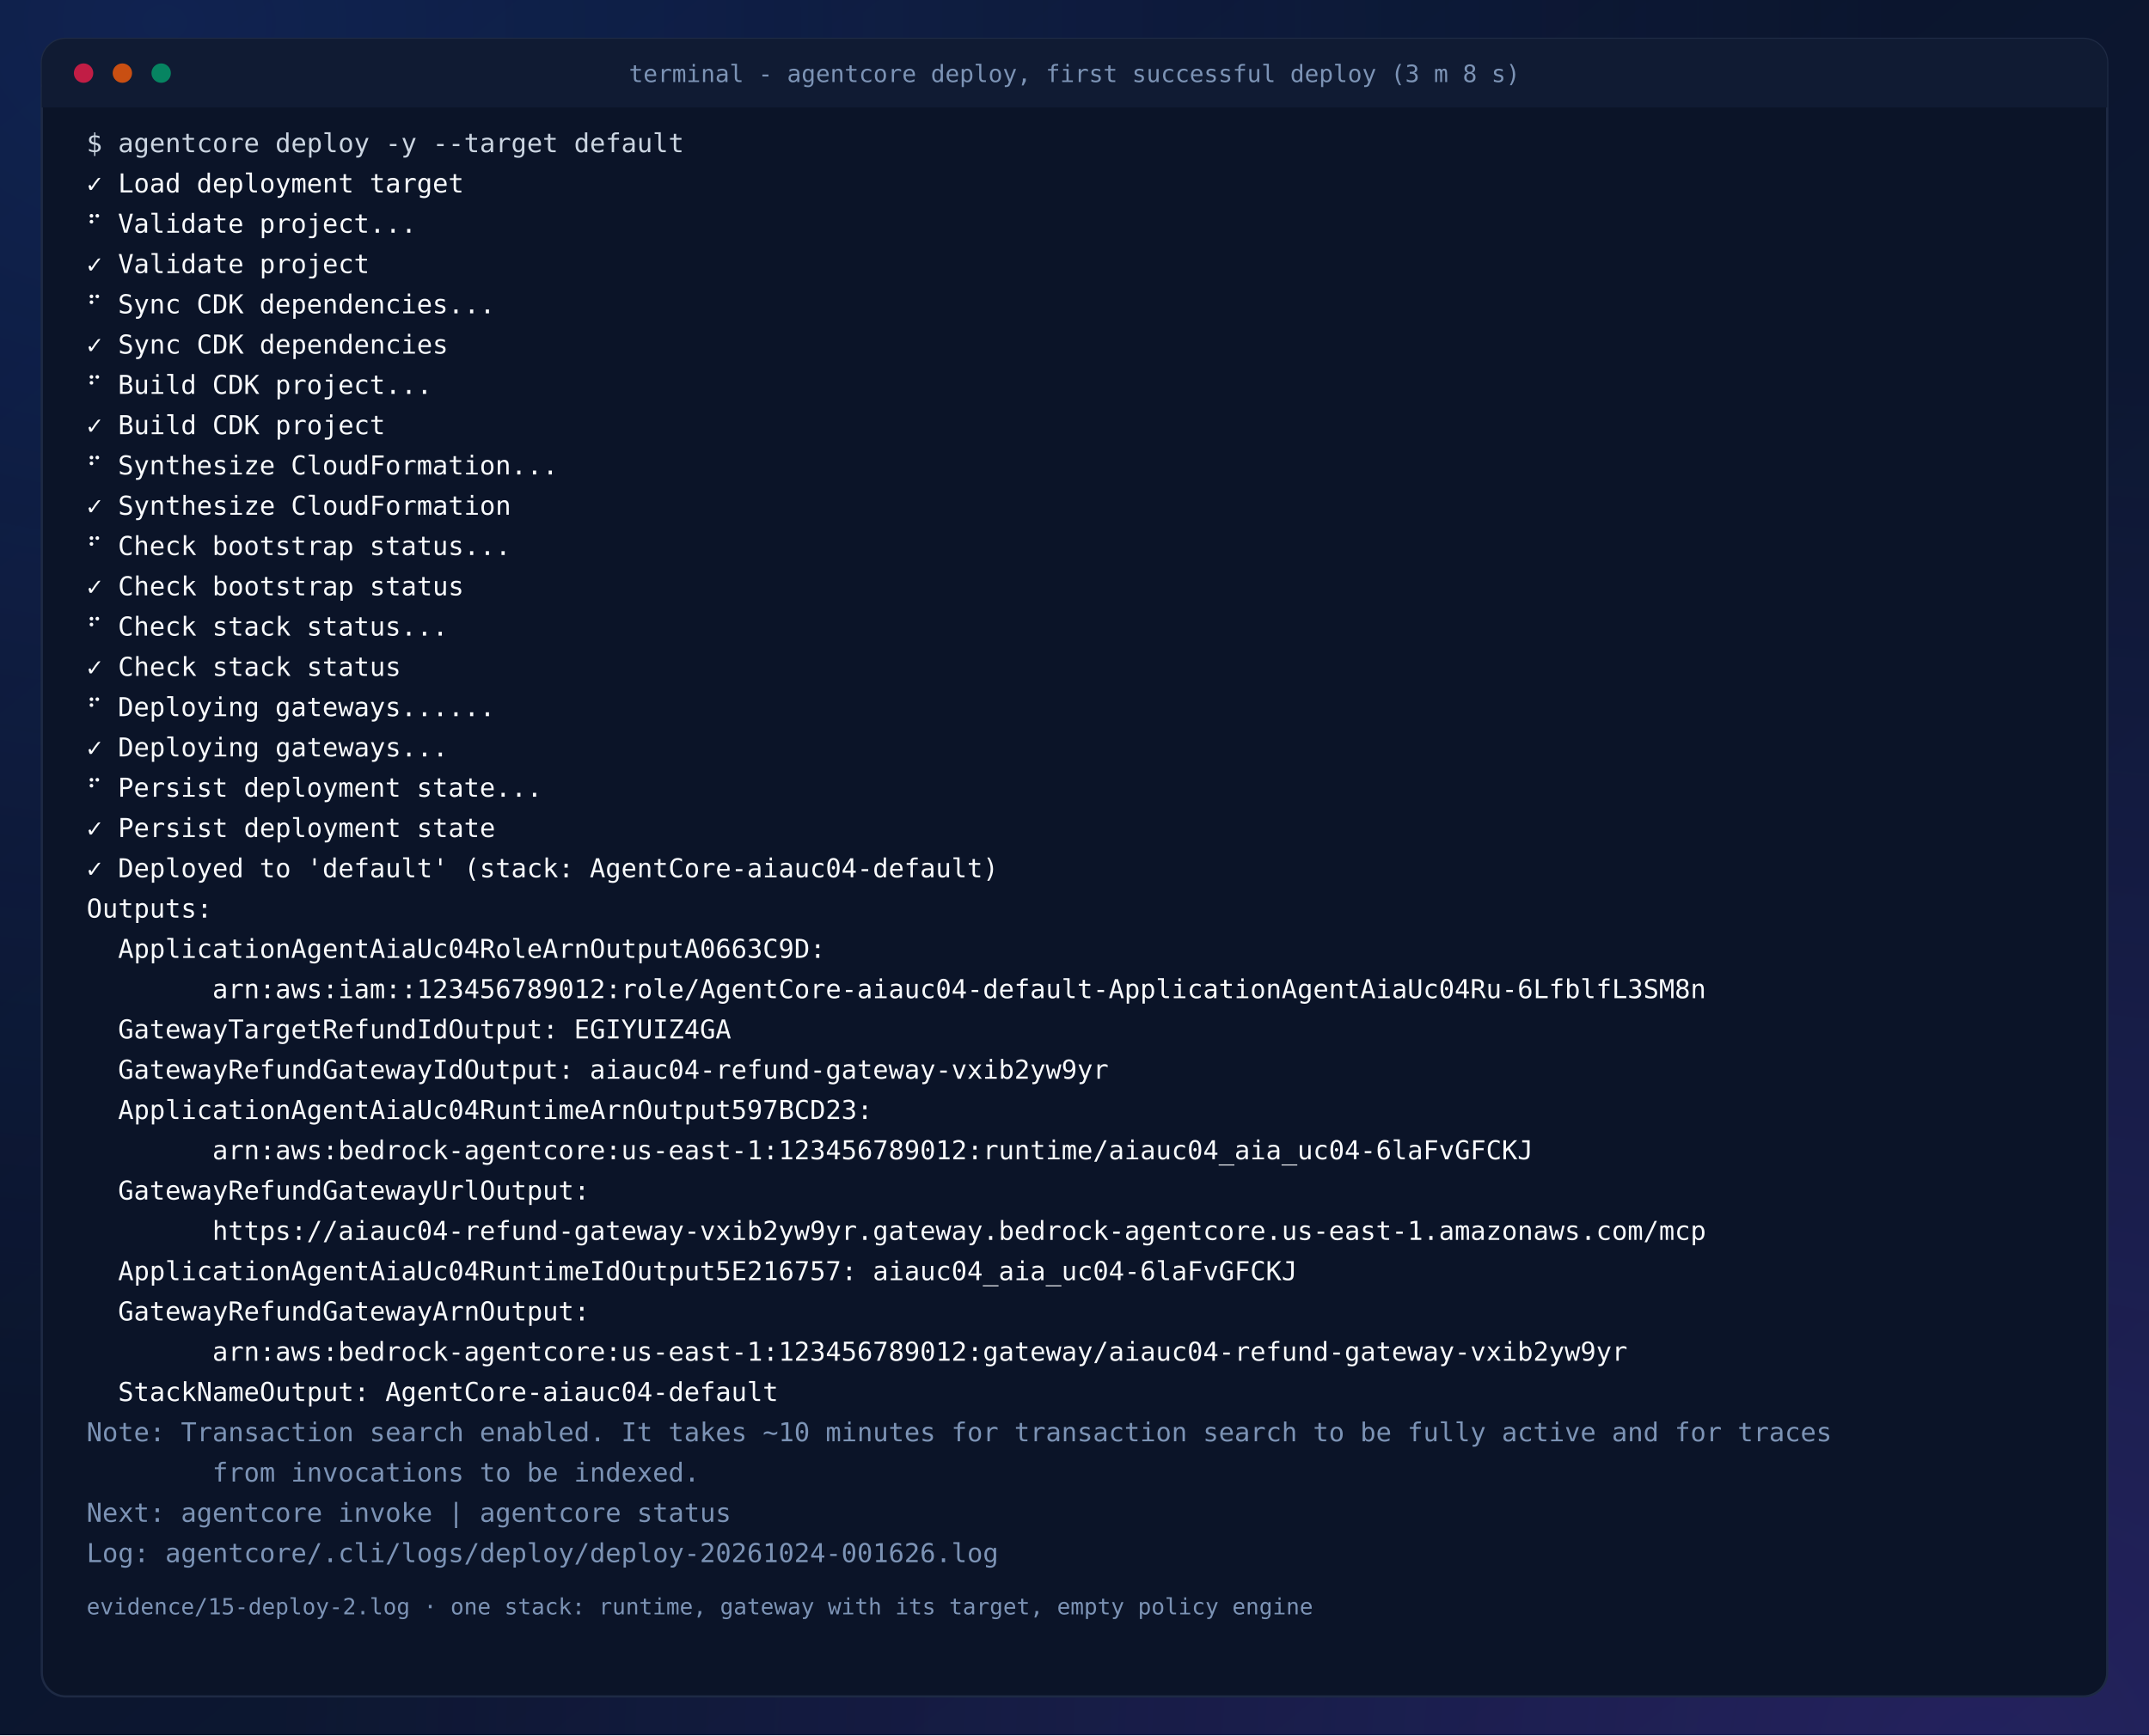
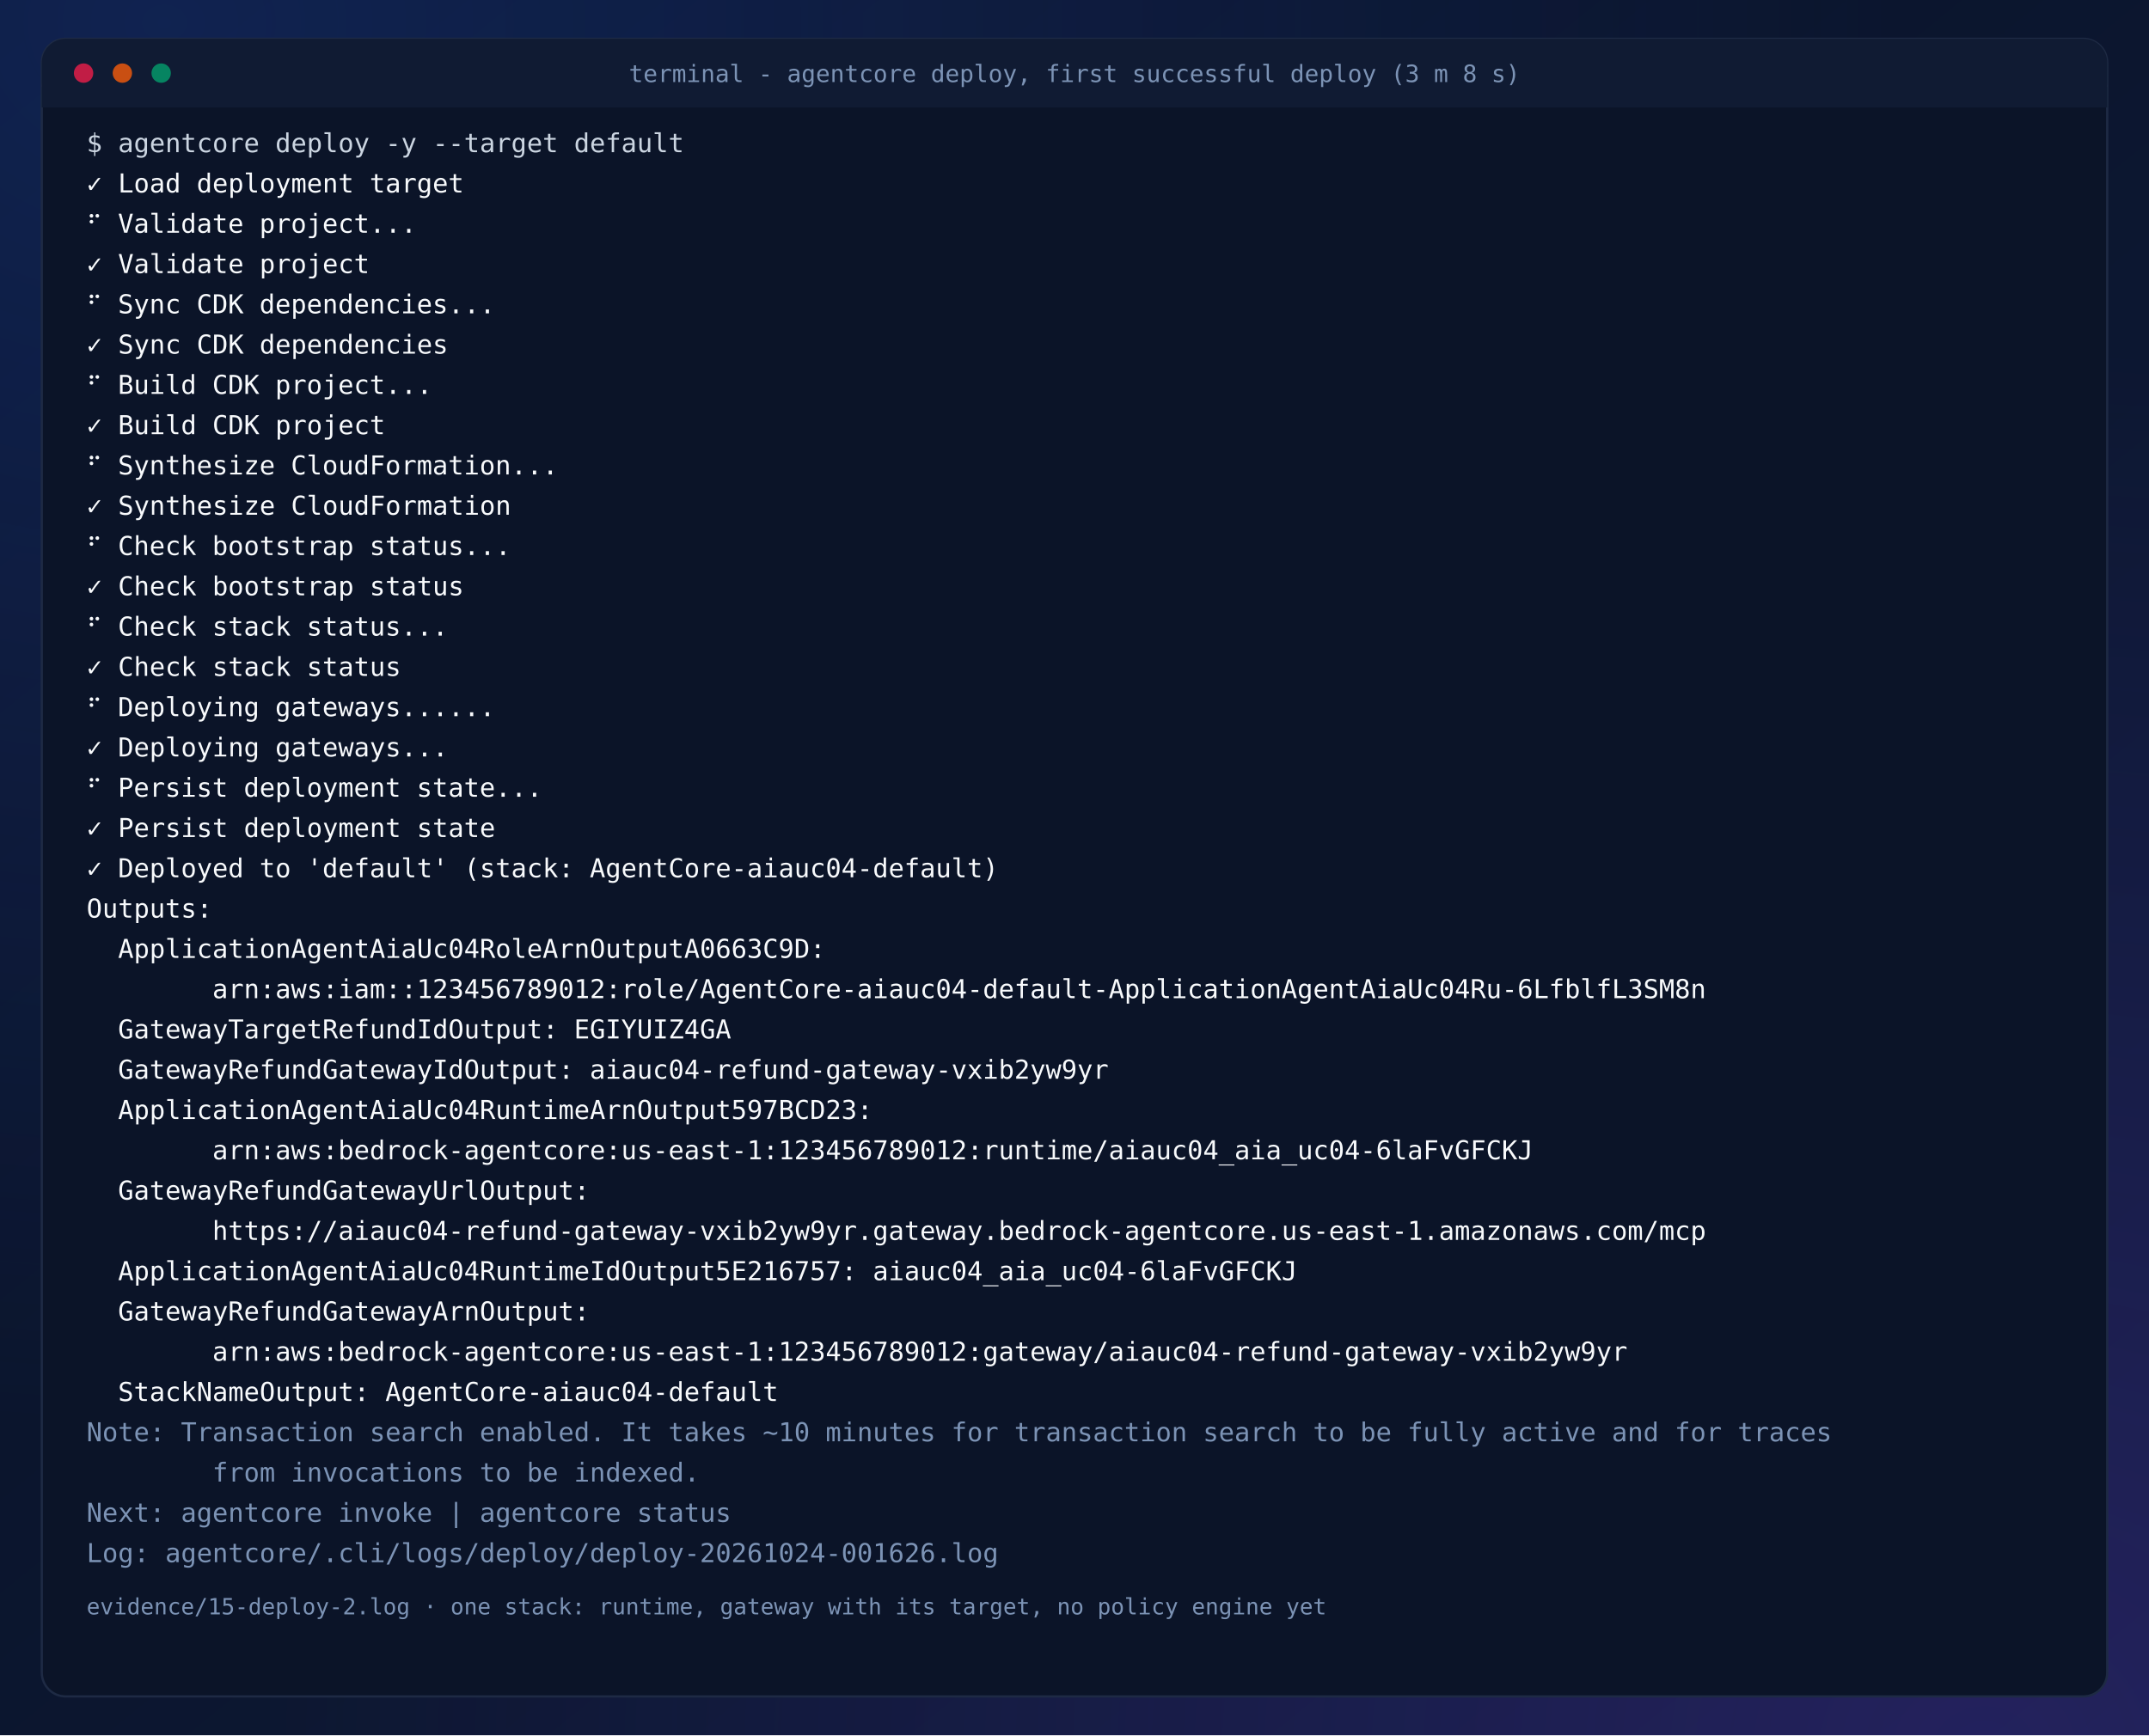
<svg xmlns="http://www.w3.org/2000/svg" viewBox="0 0 1440 1163" width="1440" height="1163" role="img">
  <defs>
    <linearGradient id="bg" x1="0" y1="0" x2="1" y2="1">
      <stop offset="0" stop-color="#0a1024" />
      <stop offset="1" stop-color="#0d1c3a" />
    </linearGradient>
    <radialGradient id="g1" cx="0.08" cy="0.02" r="0.8">
      <stop offset="0" stop-color="#2563eb" stop-opacity="0.22" />
      <stop offset="1" stop-color="#2563eb" stop-opacity="0" />
    </radialGradient>
    <radialGradient id="g2" cx="0.92" cy="1.0" r="0.8">
      <stop offset="0" stop-color="#7c3aed" stop-opacity="0.20" />
      <stop offset="1" stop-color="#7c3aed" stop-opacity="0" />
    </radialGradient>
  </defs>
  <rect width="1440" height="1163" fill="url(#bg)" />
  <rect width="1440" height="1163" fill="url(#g1)" />
  <rect width="1440" height="1163" fill="url(#g2)" />
  <rect x="28" y="26" width="1384" height="1111" rx="16" fill="#0b1428" stroke="#1e2a44" stroke-width="1.5" />
  <rect x="28" y="26" width="1384" height="46" rx="16" fill="#101b33" />
  <rect x="28" y="58" width="1384" height="14" fill="#101b33" />
  <circle cx="56" cy="49" r="6.5" fill="#e11d48" opacity="0.85" />
  <circle cx="82" cy="49" r="6.5" fill="#ea580c" opacity="0.85" />
  <circle cx="108" cy="49" r="6.5" fill="#059669" opacity="0.85" />
  <text x="720" y="55" font-family="ui-monospace, SFMono-Regular, Menlo, Consolas, monospace" font-size="16" fill="#7c93b5" text-anchor="middle">terminal - agentcore deploy, first successful deploy (3 m 8 s)</text>
  <text x="58" y="102" font-family="ui-monospace, SFMono-Regular, Menlo, Consolas, monospace" font-size="17.5" fill="#cbd5e1" xml:space="preserve">$ agentcore deploy -y --target default</text>
  <text x="58" y="129" font-family="ui-monospace, SFMono-Regular, Menlo, Consolas, monospace" font-size="17.5" fill="#f8fafc" xml:space="preserve">✓ Load deployment target</text>
  <text x="58" y="156" font-family="ui-monospace, SFMono-Regular, Menlo, Consolas, monospace" font-size="17.5" fill="#f8fafc" xml:space="preserve">⠋ Validate project...</text>
  <text x="58" y="183" font-family="ui-monospace, SFMono-Regular, Menlo, Consolas, monospace" font-size="17.5" fill="#f8fafc" xml:space="preserve">✓ Validate project</text>
  <text x="58" y="210" font-family="ui-monospace, SFMono-Regular, Menlo, Consolas, monospace" font-size="17.5" fill="#f8fafc" xml:space="preserve">⠋ Sync CDK dependencies...</text>
  <text x="58" y="237" font-family="ui-monospace, SFMono-Regular, Menlo, Consolas, monospace" font-size="17.5" fill="#f8fafc" xml:space="preserve">✓ Sync CDK dependencies</text>
  <text x="58" y="264" font-family="ui-monospace, SFMono-Regular, Menlo, Consolas, monospace" font-size="17.5" fill="#f8fafc" xml:space="preserve">⠋ Build CDK project...</text>
  <text x="58" y="291" font-family="ui-monospace, SFMono-Regular, Menlo, Consolas, monospace" font-size="17.5" fill="#f8fafc" xml:space="preserve">✓ Build CDK project</text>
  <text x="58" y="318" font-family="ui-monospace, SFMono-Regular, Menlo, Consolas, monospace" font-size="17.5" fill="#f8fafc" xml:space="preserve">⠋ Synthesize CloudFormation...</text>
  <text x="58" y="345" font-family="ui-monospace, SFMono-Regular, Menlo, Consolas, monospace" font-size="17.5" fill="#f8fafc" xml:space="preserve">✓ Synthesize CloudFormation</text>
  <text x="58" y="372" font-family="ui-monospace, SFMono-Regular, Menlo, Consolas, monospace" font-size="17.5" fill="#f8fafc" xml:space="preserve">⠋ Check bootstrap status...</text>
  <text x="58" y="399" font-family="ui-monospace, SFMono-Regular, Menlo, Consolas, monospace" font-size="17.5" fill="#f8fafc" xml:space="preserve">✓ Check bootstrap status</text>
  <text x="58" y="426" font-family="ui-monospace, SFMono-Regular, Menlo, Consolas, monospace" font-size="17.5" fill="#f8fafc" xml:space="preserve">⠋ Check stack status...</text>
  <text x="58" y="453" font-family="ui-monospace, SFMono-Regular, Menlo, Consolas, monospace" font-size="17.5" fill="#f8fafc" xml:space="preserve">✓ Check stack status</text>
  <text x="58" y="480" font-family="ui-monospace, SFMono-Regular, Menlo, Consolas, monospace" font-size="17.5" fill="#f8fafc" xml:space="preserve">⠋ Deploying gateways......</text>
  <text x="58" y="507" font-family="ui-monospace, SFMono-Regular, Menlo, Consolas, monospace" font-size="17.5" fill="#f8fafc" xml:space="preserve">✓ Deploying gateways...</text>
  <text x="58" y="534" font-family="ui-monospace, SFMono-Regular, Menlo, Consolas, monospace" font-size="17.5" fill="#f8fafc" xml:space="preserve">⠋ Persist deployment state...</text>
  <text x="58" y="561" font-family="ui-monospace, SFMono-Regular, Menlo, Consolas, monospace" font-size="17.5" fill="#f8fafc" xml:space="preserve">✓ Persist deployment state</text>
  <text x="58" y="588" font-family="ui-monospace, SFMono-Regular, Menlo, Consolas, monospace" font-size="17.5" fill="#f8fafc" xml:space="preserve">✓ Deployed to 'default' (stack: AgentCore-aiauc04-default)</text>
  <text x="58" y="615" font-family="ui-monospace, SFMono-Regular, Menlo, Consolas, monospace" font-size="17.5" fill="#f8fafc" xml:space="preserve">Outputs:</text>
  <text x="58" y="642" font-family="ui-monospace, SFMono-Regular, Menlo, Consolas, monospace" font-size="17.5" fill="#f8fafc" xml:space="preserve">  ApplicationAgentAiaUc04RoleArnOutputA0663C9D:</text>
  <text x="58" y="669" font-family="ui-monospace, SFMono-Regular, Menlo, Consolas, monospace" font-size="17.5" fill="#f8fafc" xml:space="preserve">        arn:aws:iam::123456789012:role/AgentCore-aiauc04-default-ApplicationAgentAiaUc04Ru-6LfblfL3SM8n</text>
  <text x="58" y="696" font-family="ui-monospace, SFMono-Regular, Menlo, Consolas, monospace" font-size="17.5" fill="#f8fafc" xml:space="preserve">  GatewayTargetRefundIdOutput: EGIYUIZ4GA</text>
  <text x="58" y="723" font-family="ui-monospace, SFMono-Regular, Menlo, Consolas, monospace" font-size="17.5" fill="#f8fafc" xml:space="preserve">  GatewayRefundGatewayIdOutput: aiauc04-refund-gateway-vxib2yw9yr</text>
  <text x="58" y="750" font-family="ui-monospace, SFMono-Regular, Menlo, Consolas, monospace" font-size="17.5" fill="#f8fafc" xml:space="preserve">  ApplicationAgentAiaUc04RuntimeArnOutput597BCD23:</text>
  <text x="58" y="777" font-family="ui-monospace, SFMono-Regular, Menlo, Consolas, monospace" font-size="17.5" fill="#f8fafc" xml:space="preserve">        arn:aws:bedrock-agentcore:us-east-1:123456789012:runtime/aiauc04_aia_uc04-6laFvGFCKJ</text>
  <text x="58" y="804" font-family="ui-monospace, SFMono-Regular, Menlo, Consolas, monospace" font-size="17.5" fill="#f8fafc" xml:space="preserve">  GatewayRefundGatewayUrlOutput:</text>
  <text x="58" y="831" font-family="ui-monospace, SFMono-Regular, Menlo, Consolas, monospace" font-size="17.5" fill="#f8fafc" xml:space="preserve">        https://aiauc04-refund-gateway-vxib2yw9yr.gateway.bedrock-agentcore.us-east-1.amazonaws.com/mcp</text>
  <text x="58" y="858" font-family="ui-monospace, SFMono-Regular, Menlo, Consolas, monospace" font-size="17.5" fill="#f8fafc" xml:space="preserve">  ApplicationAgentAiaUc04RuntimeIdOutput5E216757: aiauc04_aia_uc04-6laFvGFCKJ</text>
  <text x="58" y="885" font-family="ui-monospace, SFMono-Regular, Menlo, Consolas, monospace" font-size="17.5" fill="#f8fafc" xml:space="preserve">  GatewayRefundGatewayArnOutput:</text>
  <text x="58" y="912" font-family="ui-monospace, SFMono-Regular, Menlo, Consolas, monospace" font-size="17.5" fill="#f8fafc" xml:space="preserve">        arn:aws:bedrock-agentcore:us-east-1:123456789012:gateway/aiauc04-refund-gateway-vxib2yw9yr</text>
  <text x="58" y="939" font-family="ui-monospace, SFMono-Regular, Menlo, Consolas, monospace" font-size="17.5" fill="#f8fafc" xml:space="preserve">  StackNameOutput: AgentCore-aiauc04-default</text>
  <text x="58" y="966" font-family="ui-monospace, SFMono-Regular, Menlo, Consolas, monospace" font-size="17.5" fill="#7c93b5" xml:space="preserve">Note: Transaction search enabled. It takes ~10 minutes for transaction search to be fully active and for traces</text>
  <text x="58" y="993" font-family="ui-monospace, SFMono-Regular, Menlo, Consolas, monospace" font-size="17.5" fill="#7c93b5" xml:space="preserve">        from invocations to be indexed.</text>
  <text x="58" y="1020" font-family="ui-monospace, SFMono-Regular, Menlo, Consolas, monospace" font-size="17.5" fill="#7c93b5" xml:space="preserve">Next: agentcore invoke | agentcore status</text>
  <text x="58" y="1047" font-family="ui-monospace, SFMono-Regular, Menlo, Consolas, monospace" font-size="17.5" fill="#7c93b5" xml:space="preserve">Log: agentcore/.cli/logs/deploy/deploy-20261024-001626.log</text>
-   <text x="58" y="1082" font-family="ui-monospace, SFMono-Regular, Menlo, Consolas, monospace" font-size="15" fill="#7c93b5">evidence/15-deploy-2.log · one stack: runtime, gateway with its target, empty policy engine</text>
+   <text x="58" y="1082" font-family="ui-monospace, SFMono-Regular, Menlo, Consolas, monospace" font-size="15" fill="#7c93b5">evidence/15-deploy-2.log · one stack: runtime, gateway with its target, no policy engine yet</text>
</svg>
